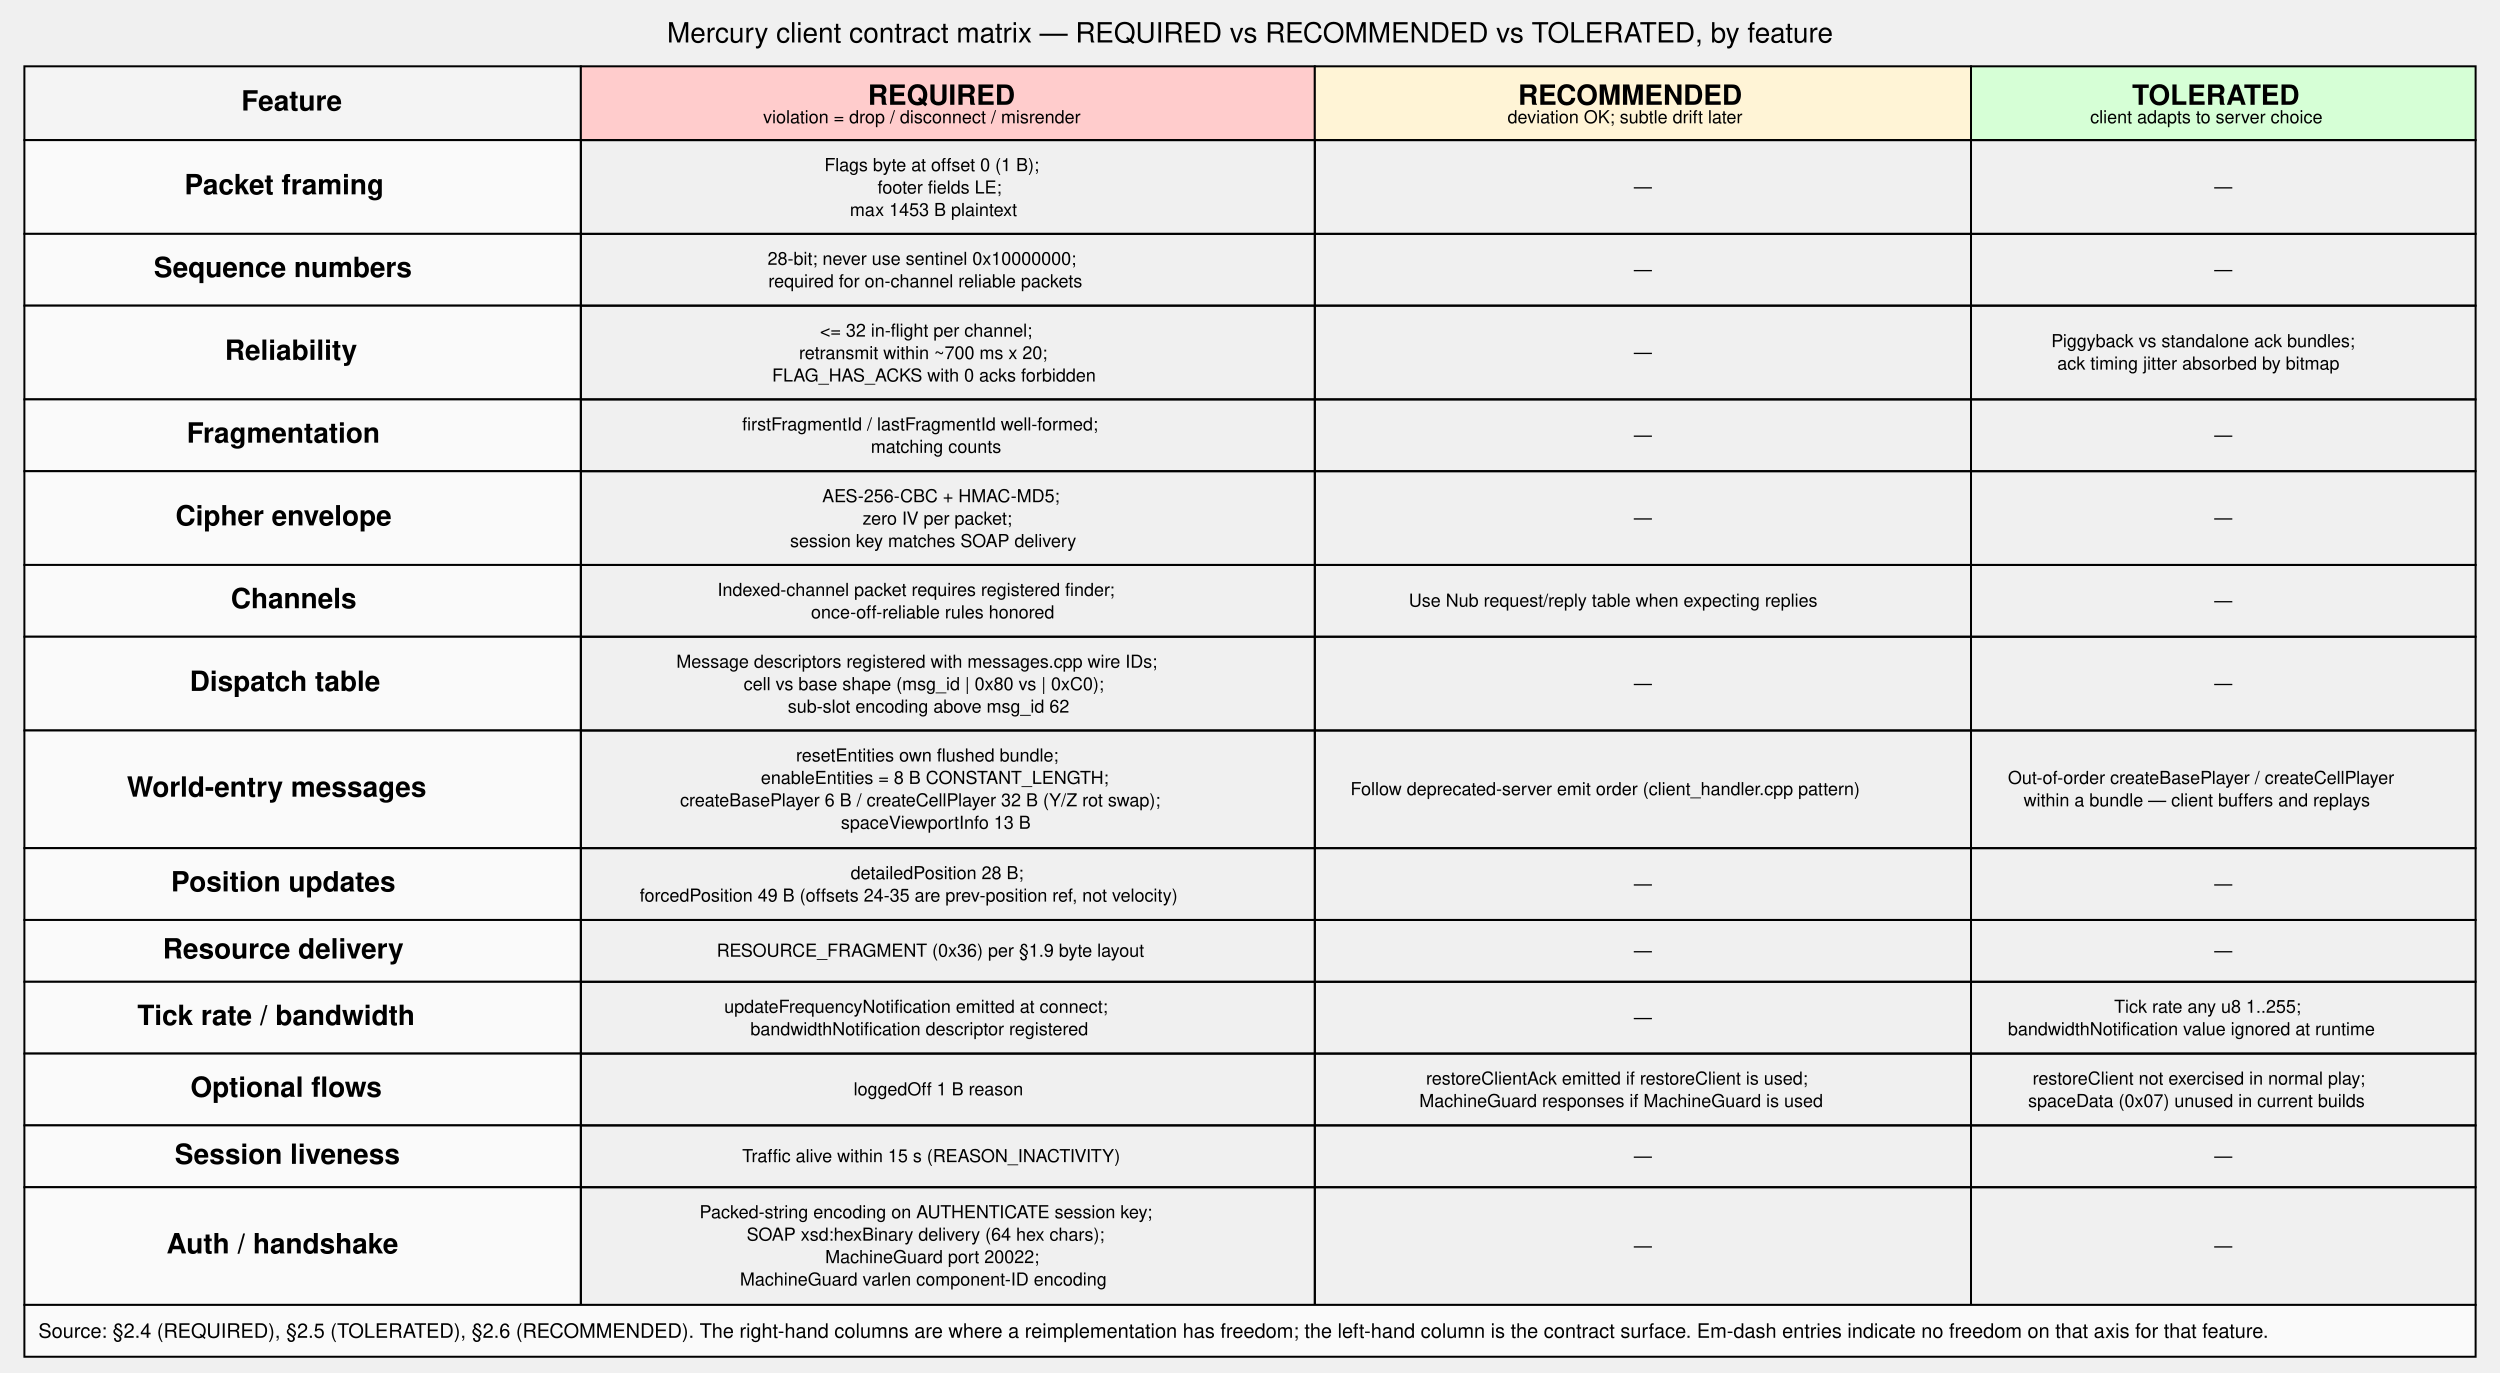
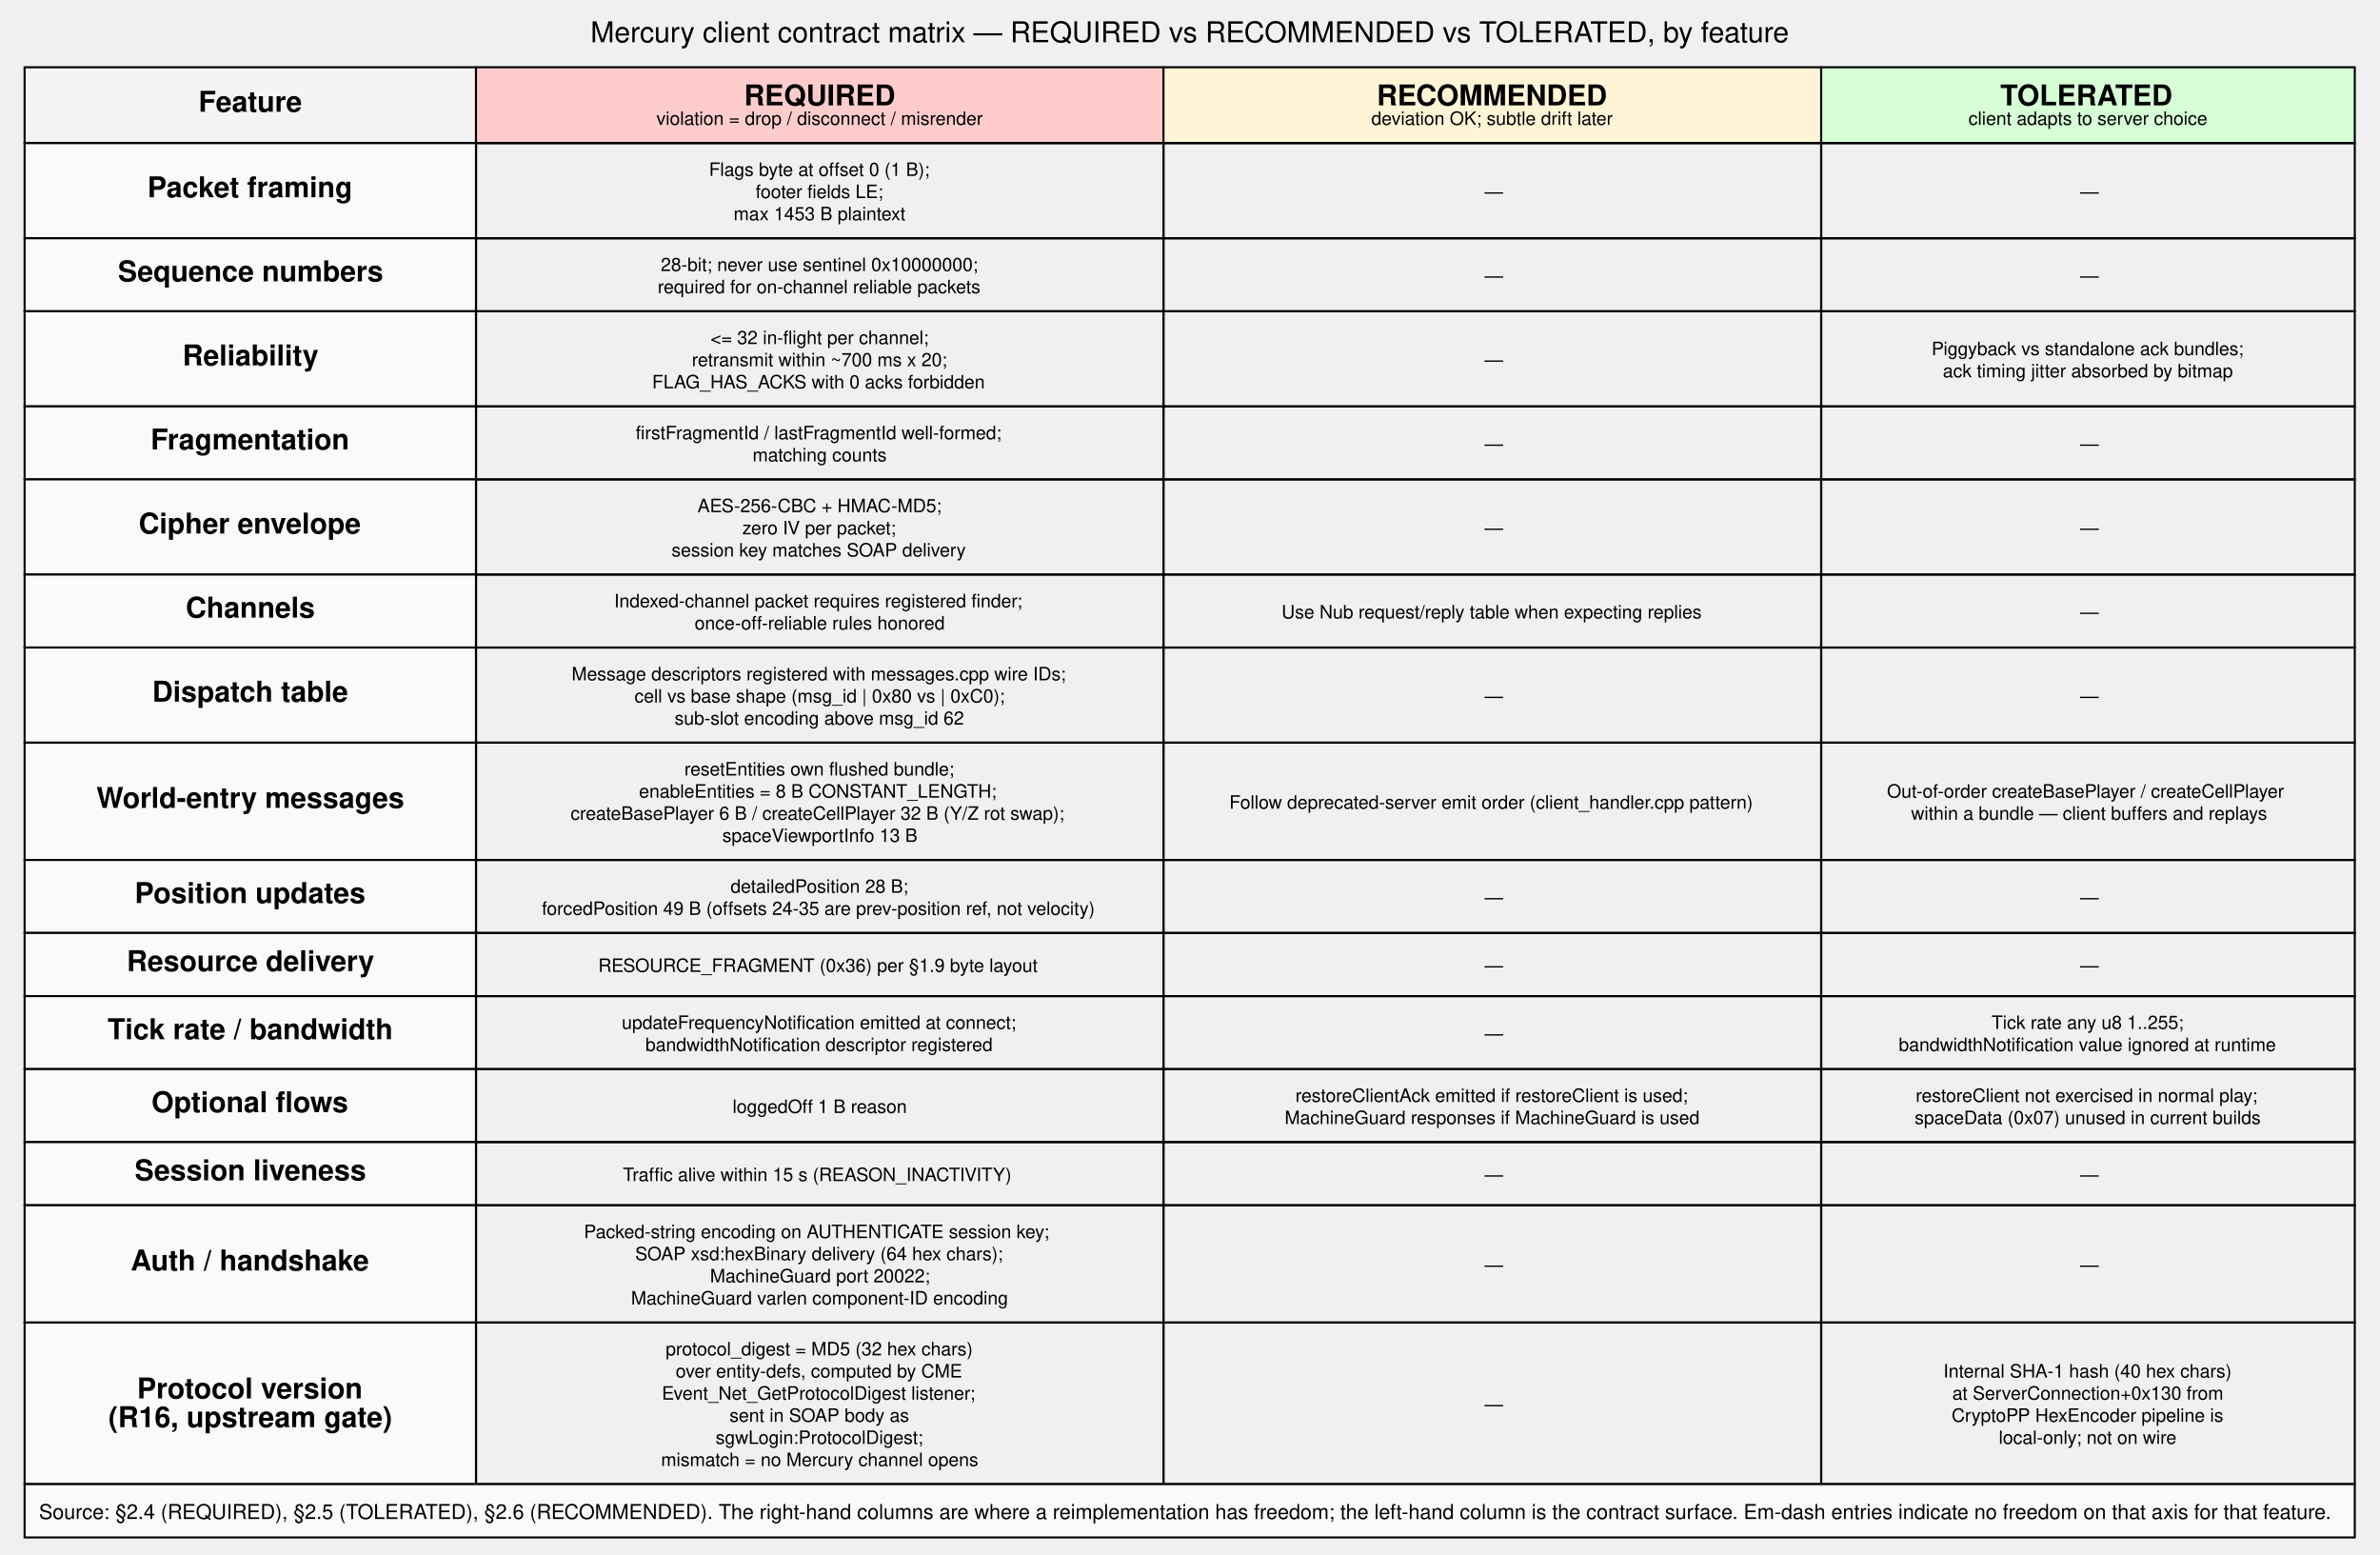
- <svg xmlns="http://www.w3.org/2000/svg" width="1253pt" height="688pt" viewBox="0.00 0.00 1253.00 688.25">
+ <svg xmlns="http://www.w3.org/2000/svg" width="1161pt" height="758pt" viewBox="0.00 0.00 1161.00 758.00">
  <style>.cimmeria-bg{fill:transparent}@media(prefers-color-scheme:dark){.cimmeria-bg{fill:white}}</style>
  <rect class="cimmeria-bg" width="100%" height="100%" />
-   <g id="graph0" class="graph" transform="scale(1 1) rotate(0) translate(4 684.25)">
-     <polygon class="cimmeria-bg" stroke="none" points="-4,4 -4,-684.25 1249,-684.25 1249,4 -4,4" />
-     <text text-anchor="middle" x="622.5" y="-662.95" font-family="Helvetica,sans-Serif" font-size="14.00">Mercury client contract matrix — REQUIRED vs RECOMMENDED vs TOLERATED, by feature</text>
+   <g id="graph0" class="graph" transform="scale(1 1) rotate(0) translate(4 753.8)">
+     <polygon class="cimmeria-bg" stroke="none" points="-4,4 -4,-753.8 1156.7,-753.8 1156.7,4 -4,4" />
+     <text xml:space="preserve" text-anchor="middle" x="576.35" y="-733.2" font-family="Helvetica,sans-Serif" font-size="14.00">Mercury client contract matrix — REQUIRED vs RECOMMENDED vs TOLERATED, by feature</text>
    <g id="node1" class="node">
-       <polygon fill="#f4f4f4" stroke="none" points="8,-614 8,-651 287,-651 287,-614 8,-614" />
-       <polygon fill="none" stroke="black" points="8,-614 8,-651 287,-651 287,-614 8,-614" />
-       <text text-anchor="start" x="116.75" y="-628.83" font-family="Helvetica,sans-Serif" font-weight="bold" font-size="14.00">Feature</text>
-       <polygon fill="#ffcccc" stroke="none" points="287,-614 287,-651 655,-651 655,-614 287,-614" />
-       <polygon fill="none" stroke="black" points="287,-614 287,-651 655,-651 655,-614 287,-614" />
-       <text text-anchor="start" x="430.88" y="-631.7" font-family="Helvetica,sans-Serif" font-weight="bold" font-size="14.00">REQUIRED</text>
-       <text text-anchor="start" x="378.38" y="-622.45" font-family="Helvetica,sans-Serif" font-size="9.00">violation = drop / disconnect / misrender</text>
-       <polygon fill="#fff4d6" stroke="none" points="655,-614 655,-651 984,-651 984,-614 655,-614" />
-       <polygon fill="none" stroke="black" points="655,-614 655,-651 984,-651 984,-614 655,-614" />
-       <text text-anchor="start" x="756.88" y="-631.7" font-family="Helvetica,sans-Serif" font-weight="bold" font-size="14.00">RECOMMENDED</text>
-       <text text-anchor="start" x="751.62" y="-622.45" font-family="Helvetica,sans-Serif" font-size="9.00">deviation OK; subtle drift later</text>
-       <polygon fill="#d6ffd6" stroke="none" points="984,-614 984,-651 1237,-651 1237,-614 984,-614" />
-       <polygon fill="none" stroke="black" points="984,-614 984,-651 1237,-651 1237,-614 984,-614" />
-       <text text-anchor="start" x="1064.75" y="-631.7" font-family="Helvetica,sans-Serif" font-weight="bold" font-size="14.00">TOLERATED</text>
-       <text text-anchor="start" x="1043.75" y="-622.45" font-family="Helvetica,sans-Serif" font-size="9.00">client adapts to server choice</text>
-       <polygon fill="#fafafa" stroke="none" points="8,-567 8,-614 287,-614 287,-567 8,-567" />
-       <polygon fill="none" stroke="black" points="8,-567 8,-614 287,-614 287,-567 8,-567" />
-       <text text-anchor="start" x="88.25" y="-586.83" font-family="Helvetica,sans-Serif" font-weight="bold" font-size="14.00">Packet framing</text>
-       <polygon fill="none" stroke="black" points="287,-567 287,-614 655,-614 655,-567 287,-567" />
-       <text text-anchor="start" x="409.12" y="-598.45" font-family="Helvetica,sans-Serif" font-size="9.00">Flags byte at offset 0 (1 B);</text>
-       <text text-anchor="start" x="435.75" y="-587.2" font-family="Helvetica,sans-Serif" font-size="9.00">footer fields LE;</text>
-       <text text-anchor="start" x="421.88" y="-575.95" font-family="Helvetica,sans-Serif" font-size="9.00">max 1453 B plaintext</text>
-       <polygon fill="none" stroke="black" points="655,-567 655,-614 984,-614 984,-567 655,-567" />
-       <text text-anchor="start" x="815" y="-587.58" font-family="Helvetica,sans-Serif" font-size="9.00">—</text>
-       <polygon fill="none" stroke="black" points="984,-567 984,-614 1237,-614 1237,-567 984,-567" />
-       <text text-anchor="start" x="1106" y="-587.58" font-family="Helvetica,sans-Serif" font-size="9.00">—</text>
-       <polygon fill="#fafafa" stroke="none" points="8,-531 8,-567 287,-567 287,-531 8,-531" />
-       <polygon fill="none" stroke="black" points="8,-531 8,-567 287,-567 287,-531 8,-531" />
-       <text text-anchor="start" x="72.88" y="-545.33" font-family="Helvetica,sans-Serif" font-weight="bold" font-size="14.00">Sequence numbers</text>
-       <polygon fill="none" stroke="black" points="287,-531 287,-567 655,-567 655,-531 287,-531" />
-       <text text-anchor="start" x="380.62" y="-551.45" font-family="Helvetica,sans-Serif" font-size="9.00">28-bit; never use sentinel 0x10000000;</text>
-       <text text-anchor="start" x="381" y="-540.2" font-family="Helvetica,sans-Serif" font-size="9.00">required for on-channel reliable packets</text>
-       <polygon fill="none" stroke="black" points="655,-531 655,-567 984,-567 984,-531 655,-531" />
-       <text text-anchor="start" x="815" y="-546.08" font-family="Helvetica,sans-Serif" font-size="9.00">—</text>
-       <polygon fill="none" stroke="black" points="984,-531 984,-567 1237,-567 1237,-531 984,-531" />
-       <text text-anchor="start" x="1106" y="-546.08" font-family="Helvetica,sans-Serif" font-size="9.00">—</text>
-       <polygon fill="#fafafa" stroke="none" points="8,-484 8,-531 287,-531 287,-484 8,-484" />
-       <polygon fill="none" stroke="black" points="8,-484 8,-531 287,-531 287,-484 8,-484" />
-       <text text-anchor="start" x="108.5" y="-503.82" font-family="Helvetica,sans-Serif" font-weight="bold" font-size="14.00">Reliability</text>
-       <polygon fill="none" stroke="black" points="287,-484 287,-531 655,-531 655,-484 287,-484" />
-       <text text-anchor="start" x="406.88" y="-515.45" font-family="Helvetica,sans-Serif" font-size="9.00">&lt;= 32 in-flight per channel;</text>
-       <text text-anchor="start" x="396.38" y="-504.2" font-family="Helvetica,sans-Serif" font-size="9.00">retransmit within ~700 ms x 20;</text>
-       <text text-anchor="start" x="382.88" y="-492.95" font-family="Helvetica,sans-Serif" font-size="9.00">FLAG_HAS_ACKS with 0 acks forbidden</text>
-       <polygon fill="none" stroke="black" points="655,-484 655,-531 984,-531 984,-484 655,-484" />
-       <text text-anchor="start" x="815" y="-504.57" font-family="Helvetica,sans-Serif" font-size="9.00">—</text>
-       <polygon fill="none" stroke="black" points="984,-484 984,-531 1237,-531 1237,-484 984,-484" />
-       <text text-anchor="start" x="1024.25" y="-510.2" font-family="Helvetica,sans-Serif" font-size="9.00">Piggyback vs standalone ack bundles;</text>
-       <text text-anchor="start" x="1027.25" y="-498.95" font-family="Helvetica,sans-Serif" font-size="9.00">ack timing jitter absorbed by bitmap</text>
-       <polygon fill="#fafafa" stroke="none" points="8,-448 8,-484 287,-484 287,-448 8,-448" />
-       <polygon fill="none" stroke="black" points="8,-448 8,-484 287,-484 287,-448 8,-448" />
-       <text text-anchor="start" x="89.38" y="-462.32" font-family="Helvetica,sans-Serif" font-weight="bold" font-size="14.00">Fragmentation</text>
-       <polygon fill="none" stroke="black" points="287,-448 287,-484 655,-484 655,-448 287,-448" />
-       <text text-anchor="start" x="367.88" y="-468.45" font-family="Helvetica,sans-Serif" font-size="9.00">firstFragmentId / lastFragmentId well-formed;</text>
-       <text text-anchor="start" x="432.38" y="-457.2" font-family="Helvetica,sans-Serif" font-size="9.00">matching counts</text>
-       <polygon fill="none" stroke="black" points="655,-448 655,-484 984,-484 984,-448 655,-448" />
-       <text text-anchor="start" x="815" y="-463.07" font-family="Helvetica,sans-Serif" font-size="9.00">—</text>
-       <polygon fill="none" stroke="black" points="984,-448 984,-484 1237,-484 1237,-448 984,-448" />
-       <text text-anchor="start" x="1106" y="-463.07" font-family="Helvetica,sans-Serif" font-size="9.00">—</text>
-       <polygon fill="#fafafa" stroke="none" points="8,-401 8,-448 287,-448 287,-401 8,-401" />
-       <polygon fill="none" stroke="black" points="8,-401 8,-448 287,-448 287,-401 8,-401" />
-       <text text-anchor="start" x="83.75" y="-420.82" font-family="Helvetica,sans-Serif" font-weight="bold" font-size="14.00">Cipher envelope</text>
-       <polygon fill="none" stroke="black" points="287,-401 287,-448 655,-448 655,-401 287,-401" />
-       <text text-anchor="start" x="408" y="-432.45" font-family="Helvetica,sans-Serif" font-size="9.00">AES-256-CBC + HMAC-MD5;</text>
-       <text text-anchor="start" x="428.25" y="-421.2" font-family="Helvetica,sans-Serif" font-size="9.00">zero IV per packet;</text>
-       <text text-anchor="start" x="391.88" y="-409.95" font-family="Helvetica,sans-Serif" font-size="9.00">session key matches SOAP delivery</text>
-       <polygon fill="none" stroke="black" points="655,-401 655,-448 984,-448 984,-401 655,-401" />
-       <text text-anchor="start" x="815" y="-421.57" font-family="Helvetica,sans-Serif" font-size="9.00">—</text>
-       <polygon fill="none" stroke="black" points="984,-401 984,-448 1237,-448 1237,-401 984,-401" />
-       <text text-anchor="start" x="1106" y="-421.57" font-family="Helvetica,sans-Serif" font-size="9.00">—</text>
-       <polygon fill="#fafafa" stroke="none" points="8,-365 8,-401 287,-401 287,-365 8,-365" />
-       <polygon fill="none" stroke="black" points="8,-365 8,-401 287,-401 287,-365 8,-365" />
-       <text text-anchor="start" x="111.5" y="-379.32" font-family="Helvetica,sans-Serif" font-weight="bold" font-size="14.00">Channels</text>
-       <polygon fill="none" stroke="black" points="287,-365 287,-401 655,-401 655,-365 287,-365" />
-       <text text-anchor="start" x="355.5" y="-385.45" font-family="Helvetica,sans-Serif" font-size="9.00">Indexed-channel packet requires registered finder;</text>
-       <text text-anchor="start" x="402.38" y="-374.2" font-family="Helvetica,sans-Serif" font-size="9.00">once-off-reliable rules honored</text>
-       <polygon fill="none" stroke="black" points="655,-365 655,-401 984,-401 984,-365 655,-365" />
-       <text text-anchor="start" x="702.12" y="-380.07" font-family="Helvetica,sans-Serif" font-size="9.00">Use Nub request/reply table when expecting replies</text>
-       <polygon fill="none" stroke="black" points="984,-365 984,-401 1237,-401 1237,-365 984,-365" />
-       <text text-anchor="start" x="1106" y="-380.07" font-family="Helvetica,sans-Serif" font-size="9.00">—</text>
-       <polygon fill="#fafafa" stroke="none" points="8,-318 8,-365 287,-365 287,-318 8,-318" />
-       <polygon fill="none" stroke="black" points="8,-318 8,-365 287,-365 287,-318 8,-318" />
-       <text text-anchor="start" x="90.88" y="-337.82" font-family="Helvetica,sans-Serif" font-weight="bold" font-size="14.00">Dispatch table</text>
-       <polygon fill="none" stroke="black" points="287,-318 287,-365 655,-365 655,-318 287,-318" />
-       <text text-anchor="start" x="334.88" y="-349.45" font-family="Helvetica,sans-Serif" font-size="9.00">Message descriptors registered with messages.cpp wire IDs;</text>
-       <text text-anchor="start" x="368.62" y="-338.2" font-family="Helvetica,sans-Serif" font-size="9.00">cell vs base shape (msg_id | 0x80 vs | 0xC0);</text>
-       <text text-anchor="start" x="390.75" y="-326.95" font-family="Helvetica,sans-Serif" font-size="9.00">sub-slot encoding above msg_id 62</text>
-       <polygon fill="none" stroke="black" points="655,-318 655,-365 984,-365 984,-318 655,-318" />
-       <text text-anchor="start" x="815" y="-338.57" font-family="Helvetica,sans-Serif" font-size="9.00">—</text>
-       <polygon fill="none" stroke="black" points="984,-318 984,-365 1237,-365 1237,-318 984,-318" />
-       <text text-anchor="start" x="1106" y="-338.57" font-family="Helvetica,sans-Serif" font-size="9.00">—</text>
-       <polygon fill="#fafafa" stroke="none" points="8,-259 8,-318 287,-318 287,-259 8,-259" />
-       <polygon fill="none" stroke="black" points="8,-259 8,-318 287,-318 287,-259 8,-259" />
-       <text text-anchor="start" x="59.38" y="-284.82" font-family="Helvetica,sans-Serif" font-weight="bold" font-size="14.00">World-entry messages</text>
-       <polygon fill="none" stroke="black" points="287,-259 287,-318 655,-318 655,-259 287,-259" />
-       <text text-anchor="start" x="394.88" y="-302.45" font-family="Helvetica,sans-Serif" font-size="9.00">resetEntities own flushed bundle;</text>
-       <text text-anchor="start" x="377.25" y="-291.2" font-family="Helvetica,sans-Serif" font-size="9.00">enableEntities = 8 B CONSTANT_LENGTH;</text>
-       <text text-anchor="start" x="336.75" y="-279.95" font-family="Helvetica,sans-Serif" font-size="9.00">createBasePlayer 6 B / createCellPlayer 32 B (Y/Z rot swap);</text>
-       <text text-anchor="start" x="417.38" y="-268.7" font-family="Helvetica,sans-Serif" font-size="9.00">spaceViewportInfo 13 B</text>
-       <polygon fill="none" stroke="black" points="655,-259 655,-318 984,-318 984,-259 655,-259" />
-       <text text-anchor="start" x="672.88" y="-285.57" font-family="Helvetica,sans-Serif" font-size="9.00">Follow deprecated-server emit order (client_handler.cpp pattern)</text>
-       <polygon fill="none" stroke="black" points="984,-259 984,-318 1237,-318 1237,-259 984,-259" />
-       <text text-anchor="start" x="1002.5" y="-291.2" font-family="Helvetica,sans-Serif" font-size="9.00">Out-of-order createBasePlayer / createCellPlayer</text>
-       <text text-anchor="start" x="1010.38" y="-279.95" font-family="Helvetica,sans-Serif" font-size="9.00">within a bundle — client buffers and replays</text>
-       <polygon fill="#fafafa" stroke="none" points="8,-223 8,-259 287,-259 287,-223 8,-223" />
-       <polygon fill="none" stroke="black" points="8,-223 8,-259 287,-259 287,-223 8,-223" />
-       <text text-anchor="start" x="81.5" y="-237.32" font-family="Helvetica,sans-Serif" font-weight="bold" font-size="14.00">Position updates</text>
-       <polygon fill="none" stroke="black" points="287,-223 287,-259 655,-259 655,-223 287,-223" />
-       <text text-anchor="start" x="422.25" y="-243.45" font-family="Helvetica,sans-Serif" font-size="9.00">detailedPosition 28 B;</text>
-       <text text-anchor="start" x="316.5" y="-232.2" font-family="Helvetica,sans-Serif" font-size="9.00">forcedPosition 49 B (offsets 24-35 are prev-position ref, not velocity)</text>
-       <polygon fill="none" stroke="black" points="655,-223 655,-259 984,-259 984,-223 655,-223" />
-       <text text-anchor="start" x="815" y="-238.07" font-family="Helvetica,sans-Serif" font-size="9.00">—</text>
-       <polygon fill="none" stroke="black" points="984,-223 984,-259 1237,-259 1237,-223 984,-223" />
-       <text text-anchor="start" x="1106" y="-238.07" font-family="Helvetica,sans-Serif" font-size="9.00">—</text>
-       <polygon fill="#fafafa" stroke="none" points="8,-192 8,-223 287,-223 287,-192 8,-192" />
-       <polygon fill="none" stroke="black" points="8,-192 8,-223 287,-223 287,-192 8,-192" />
-       <text text-anchor="start" x="77.38" y="-203.7" font-family="Helvetica,sans-Serif" font-weight="bold" font-size="14.00">Resource delivery</text>
-       <polygon fill="none" stroke="black" points="287,-192 287,-223 655,-223 655,-192 287,-192" />
-       <text text-anchor="start" x="355.12" y="-204.57" font-family="Helvetica,sans-Serif" font-size="9.00">RESOURCE_FRAGMENT (0x36) per §1.9 byte layout</text>
-       <polygon fill="none" stroke="black" points="655,-192 655,-223 984,-223 984,-192 655,-192" />
-       <text text-anchor="start" x="815" y="-204.57" font-family="Helvetica,sans-Serif" font-size="9.00">—</text>
-       <polygon fill="none" stroke="black" points="984,-192 984,-223 1237,-223 1237,-192 984,-192" />
-       <text text-anchor="start" x="1106" y="-204.57" font-family="Helvetica,sans-Serif" font-size="9.00">—</text>
-       <polygon fill="#fafafa" stroke="none" points="8,-156 8,-192 287,-192 287,-156 8,-156" />
-       <polygon fill="none" stroke="black" points="8,-156 8,-192 287,-192 287,-156 8,-156" />
-       <text text-anchor="start" x="64.62" y="-170.32" font-family="Helvetica,sans-Serif" font-weight="bold" font-size="14.00">Tick rate / bandwidth</text>
-       <polygon fill="none" stroke="black" points="287,-156 287,-192 655,-192 655,-156 287,-156" />
-       <text text-anchor="start" x="358.88" y="-176.45" font-family="Helvetica,sans-Serif" font-size="9.00">updateFrequencyNotification emitted at connect;</text>
-       <text text-anchor="start" x="372" y="-165.2" font-family="Helvetica,sans-Serif" font-size="9.00">bandwidthNotification descriptor registered</text>
-       <polygon fill="none" stroke="black" points="655,-156 655,-192 984,-192 984,-156 655,-156" />
-       <text text-anchor="start" x="815" y="-171.07" font-family="Helvetica,sans-Serif" font-size="9.00">—</text>
-       <polygon fill="none" stroke="black" points="984,-156 984,-192 1237,-192 1237,-156 984,-156" />
-       <text text-anchor="start" x="1055.75" y="-176.45" font-family="Helvetica,sans-Serif" font-size="9.00">Tick rate any u8 1..255;</text>
-       <text text-anchor="start" x="1002.5" y="-165.2" font-family="Helvetica,sans-Serif" font-size="9.00">bandwidthNotification value ignored at runtime</text>
-       <polygon fill="#fafafa" stroke="none" points="8,-120 8,-156 287,-156 287,-120 8,-120" />
-       <polygon fill="none" stroke="black" points="8,-120 8,-156 287,-156 287,-120 8,-120" />
-       <text text-anchor="start" x="91.25" y="-134.32" font-family="Helvetica,sans-Serif" font-weight="bold" font-size="14.00">Optional flows</text>
-       <polygon fill="none" stroke="black" points="287,-120 287,-156 655,-156 655,-120 287,-120" />
-       <text text-anchor="start" x="423.75" y="-135.07" font-family="Helvetica,sans-Serif" font-size="9.00">loggedOff 1 B reason</text>
-       <polygon fill="none" stroke="black" points="655,-120 655,-156 984,-156 984,-120 655,-120" />
-       <text text-anchor="start" x="710.75" y="-140.45" font-family="Helvetica,sans-Serif" font-size="9.00">restoreClientAck emitted if restoreClient is used;</text>
-       <text text-anchor="start" x="707.38" y="-129.2" font-family="Helvetica,sans-Serif" font-size="9.00">MachineGuard responses if MachineGuard is used</text>
-       <polygon fill="none" stroke="black" points="984,-120 984,-156 1237,-156 1237,-120 984,-120" />
-       <text text-anchor="start" x="1014.88" y="-140.45" font-family="Helvetica,sans-Serif" font-size="9.00">restoreClient not exercised in normal play;</text>
-       <text text-anchor="start" x="1012.62" y="-129.2" font-family="Helvetica,sans-Serif" font-size="9.00">spaceData (0x07) unused in current builds</text>
-       <polygon fill="#fafafa" stroke="none" points="8,-89 8,-120 287,-120 287,-89 8,-89" />
-       <polygon fill="none" stroke="black" points="8,-89 8,-120 287,-120 287,-89 8,-89" />
-       <text text-anchor="start" x="83.38" y="-100.7" font-family="Helvetica,sans-Serif" font-weight="bold" font-size="14.00">Session liveness</text>
-       <polygon fill="none" stroke="black" points="287,-89 287,-120 655,-120 655,-89 287,-89" />
-       <text text-anchor="start" x="367.88" y="-101.58" font-family="Helvetica,sans-Serif" font-size="9.00">Traffic alive within 15 s (REASON_INACTIVITY)</text>
-       <polygon fill="none" stroke="black" points="655,-89 655,-120 984,-120 984,-89 655,-89" />
-       <text text-anchor="start" x="815" y="-101.58" font-family="Helvetica,sans-Serif" font-size="9.00">—</text>
-       <polygon fill="none" stroke="black" points="984,-89 984,-120 1237,-120 1237,-89 984,-89" />
-       <text text-anchor="start" x="1106" y="-101.58" font-family="Helvetica,sans-Serif" font-size="9.00">—</text>
-       <polygon fill="#fafafa" stroke="none" points="8,-30 8,-89 287,-89 287,-30 8,-30" />
-       <polygon fill="none" stroke="black" points="8,-30 8,-89 287,-89 287,-30 8,-30" />
-       <text text-anchor="start" x="79.25" y="-55.83" font-family="Helvetica,sans-Serif" font-weight="bold" font-size="14.00">Auth / handshake</text>
-       <polygon fill="none" stroke="black" points="287,-30 287,-89 655,-89 655,-30 287,-30" />
-       <text text-anchor="start" x="346.5" y="-73.45" font-family="Helvetica,sans-Serif" font-size="9.00">Packed-string encoding on AUTHENTICATE session key;</text>
-       <text text-anchor="start" x="370.12" y="-62.2" font-family="Helvetica,sans-Serif" font-size="9.00">SOAP xsd:hexBinary delivery (64 hex chars);</text>
-       <text text-anchor="start" x="409.5" y="-50.95" font-family="Helvetica,sans-Serif" font-size="9.00">MachineGuard port 20022;</text>
-       <text text-anchor="start" x="366.75" y="-39.7" font-family="Helvetica,sans-Serif" font-size="9.00">MachineGuard varlen component-ID encoding</text>
-       <polygon fill="none" stroke="black" points="655,-30 655,-89 984,-89 984,-30 655,-30" />
-       <text text-anchor="start" x="815" y="-56.58" font-family="Helvetica,sans-Serif" font-size="9.00">—</text>
-       <polygon fill="none" stroke="black" points="984,-30 984,-89 1237,-89 1237,-30 984,-30" />
-       <text text-anchor="start" x="1106" y="-56.58" font-family="Helvetica,sans-Serif" font-size="9.00">—</text>
-       <polygon fill="#fafafa" stroke="none" points="8,-4 8,-30 1237,-30 1237,-4 8,-4" />
-       <polygon fill="none" stroke="black" points="8,-4 8,-30 1237,-30 1237,-4 8,-4" />
-       <text text-anchor="start" x="15" y="-13.5" font-family="Helvetica,sans-Serif" font-size="10.00">Source: §2.4 (REQUIRED), §2.5 (TOLERATED), §2.6 (RECOMMENDED). The right-hand columns are where a reimplementation has freedom; the left-hand column is the contract surface. Em-dash entries indicate no freedom on that axis for that feature.</text>
+       <polygon fill="#f4f4f4" stroke="none" points="8,-684 8,-721 228.21,-721 228.21,-684 8,-684" />
+       <polygon fill="none" stroke="black" points="8,-684 8,-721 228.21,-721 228.21,-684 8,-684" />
+       <text xml:space="preserve" text-anchor="start" x="92.82" y="-699.3" font-family="Helvetica,sans-Serif" font-weight="bold" font-size="14.00">Feature</text>
+       <polygon fill="#ffcccc" stroke="none" points="228.21,-684 228.21,-721 563.56,-721 563.56,-684 228.21,-684" />
+       <polygon fill="none" stroke="black" points="228.21,-684 228.21,-721 563.56,-721 563.56,-684 228.21,-684" />
+       <text xml:space="preserve" text-anchor="start" x="358.94" y="-702.4" font-family="Helvetica,sans-Serif" font-weight="bold" font-size="14.00">REQUIRED</text>
+       <text xml:space="preserve" text-anchor="start" x="316.22" y="-692.9" font-family="Helvetica,sans-Serif" font-size="9.00">violation = drop / disconnect / misrender</text>
+       <polygon fill="#fff4d6" stroke="none" points="563.56,-684 563.56,-721 884.4,-721 884.4,-684 563.56,-684" />
+       <polygon fill="none" stroke="black" points="563.56,-684 563.56,-721 884.4,-721 884.4,-684 563.56,-684" />
+       <text xml:space="preserve" text-anchor="start" x="667.59" y="-702.4" font-family="Helvetica,sans-Serif" font-weight="bold" font-size="14.00">RECOMMENDED</text>
+       <text xml:space="preserve" text-anchor="start" x="664.95" y="-692.9" font-family="Helvetica,sans-Serif" font-size="9.00">deviation OK; subtle drift later</text>
+       <polygon fill="#d6ffd6" stroke="none" points="884.4,-684 884.4,-721 1144.7,-721 1144.7,-684 884.4,-684" />
+       <polygon fill="none" stroke="black" points="884.4,-684 884.4,-721 1144.7,-721 1144.7,-684 884.4,-684" />
+       <text xml:space="preserve" text-anchor="start" x="971.77" y="-702.4" font-family="Helvetica,sans-Serif" font-weight="bold" font-size="14.00">TOLERATED</text>
+       <text xml:space="preserve" text-anchor="start" x="956.27" y="-692.9" font-family="Helvetica,sans-Serif" font-size="9.00">client adapts to server choice</text>
+       <polygon fill="#fafafa" stroke="none" points="8,-637.6 8,-684 228.21,-684 228.21,-637.6 8,-637.6" />
+       <polygon fill="none" stroke="black" points="8,-637.6 8,-684 228.21,-684 228.21,-637.6 8,-637.6" />
+       <text xml:space="preserve" text-anchor="start" x="67.92" y="-657.6" font-family="Helvetica,sans-Serif" font-weight="bold" font-size="14.00">Packet framing</text>
+       <polygon fill="none" stroke="black" points="228.21,-637.6 228.21,-684 563.56,-684 563.56,-637.6 228.21,-637.6" />
+       <text xml:space="preserve" text-anchor="start" x="341.86" y="-668" font-family="Helvetica,sans-Serif" font-size="9.00">Flags byte at offset 0 (1 B);</text>
+       <text xml:space="preserve" text-anchor="start" x="364.62" y="-657.2" font-family="Helvetica,sans-Serif" font-size="9.00">footer fields LE;</text>
+       <text xml:space="preserve" text-anchor="start" x="353.86" y="-646.4" font-family="Helvetica,sans-Serif" font-size="9.00">max 1453 B plaintext</text>
+       <polygon fill="none" stroke="black" points="563.56,-637.6 563.56,-684 884.4,-684 884.4,-637.6 563.56,-637.6" />
+       <text xml:space="preserve" text-anchor="start" x="720.23" y="-657.2" font-family="Helvetica,sans-Serif" font-size="9.00">—</text>
+       <polygon fill="none" stroke="black" points="884.4,-637.6 884.4,-684 1144.7,-684 1144.7,-637.6 884.4,-637.6" />
+       <text xml:space="preserve" text-anchor="start" x="1010.8" y="-657.2" font-family="Helvetica,sans-Serif" font-size="9.00">—</text>
+       <polygon fill="#fafafa" stroke="none" points="8,-602 8,-637.6 228.21,-637.6 228.21,-602 8,-602" />
+       <polygon fill="none" stroke="black" points="8,-602 8,-637.6 228.21,-637.6 228.21,-602 8,-602" />
+       <text xml:space="preserve" text-anchor="start" x="53.53" y="-616.6" font-family="Helvetica,sans-Serif" font-weight="bold" font-size="14.00">Sequence numbers</text>
+       <polygon fill="none" stroke="black" points="228.21,-602 228.21,-637.6 563.56,-637.6 563.56,-602 228.21,-602" />
+       <text xml:space="preserve" text-anchor="start" x="318.33" y="-621.6" font-family="Helvetica,sans-Serif" font-size="9.00">28-bit; never use sentinel 0x10000000;</text>
+       <text xml:space="preserve" text-anchor="start" x="316.84" y="-610.8" font-family="Helvetica,sans-Serif" font-size="9.00">required for on-channel reliable packets</text>
+       <polygon fill="none" stroke="black" points="563.56,-602 563.56,-637.6 884.4,-637.6 884.4,-602 563.56,-602" />
+       <text xml:space="preserve" text-anchor="start" x="720.23" y="-616.2" font-family="Helvetica,sans-Serif" font-size="9.00">—</text>
+       <polygon fill="none" stroke="black" points="884.4,-602 884.4,-637.6 1144.7,-637.6 1144.7,-602 884.4,-602" />
+       <text xml:space="preserve" text-anchor="start" x="1010.8" y="-616.2" font-family="Helvetica,sans-Serif" font-size="9.00">—</text>
+       <polygon fill="#fafafa" stroke="none" points="8,-555.6 8,-602 228.21,-602 228.21,-555.6 8,-555.6" />
+       <polygon fill="none" stroke="black" points="8,-555.6 8,-602 228.21,-602 228.21,-555.6 8,-555.6" />
+       <text xml:space="preserve" text-anchor="start" x="85.04" y="-575.6" font-family="Helvetica,sans-Serif" font-weight="bold" font-size="14.00">Reliability</text>
+       <polygon fill="none" stroke="black" points="228.21,-555.6 228.21,-602 563.56,-602 563.56,-555.6 228.21,-555.6" />
+       <text xml:space="preserve" text-anchor="start" x="342.6" y="-586" font-family="Helvetica,sans-Serif" font-size="9.00">&lt;= 32 in-flight per channel;</text>
+       <text xml:space="preserve" text-anchor="start" x="333.49" y="-575.2" font-family="Helvetica,sans-Serif" font-size="9.00">retransmit within ~700 ms x 20;</text>
+       <text xml:space="preserve" text-anchor="start" x="314.1" y="-564.4" font-family="Helvetica,sans-Serif" font-size="9.00">FLAG_HAS_ACKS with 0 acks forbidden</text>
+       <polygon fill="none" stroke="black" points="563.56,-555.6 563.56,-602 884.4,-602 884.4,-555.6 563.56,-555.6" />
+       <text xml:space="preserve" text-anchor="start" x="720.23" y="-575.2" font-family="Helvetica,sans-Serif" font-size="9.00">—</text>
+       <polygon fill="none" stroke="black" points="884.4,-555.6 884.4,-602 1144.7,-602 1144.7,-555.6 884.4,-555.6" />
+       <text xml:space="preserve" text-anchor="start" x="938.25" y="-580.6" font-family="Helvetica,sans-Serif" font-size="9.00">Piggyback vs standalone ack bundles;</text>
+       <text xml:space="preserve" text-anchor="start" x="943.76" y="-569.8" font-family="Helvetica,sans-Serif" font-size="9.00">ack timing jitter absorbed by bitmap</text>
+       <polygon fill="#fafafa" stroke="none" points="8,-520 8,-555.6 228.21,-555.6 228.21,-520 8,-520" />
+       <polygon fill="none" stroke="black" points="8,-520 8,-555.6 228.21,-555.6 228.21,-520 8,-520" />
+       <text xml:space="preserve" text-anchor="start" x="69.49" y="-534.6" font-family="Helvetica,sans-Serif" font-weight="bold" font-size="14.00">Fragmentation</text>
+       <polygon fill="none" stroke="black" points="228.21,-520 228.21,-555.6 563.56,-555.6 563.56,-520 228.21,-520" />
+       <text xml:space="preserve" text-anchor="start" x="306.11" y="-539.6" font-family="Helvetica,sans-Serif" font-size="9.00">firstFragmentId / lastFragmentId well-formed;</text>
+       <text xml:space="preserve" text-anchor="start" x="363.12" y="-528.8" font-family="Helvetica,sans-Serif" font-size="9.00">matching counts</text>
+       <polygon fill="none" stroke="black" points="563.56,-520 563.56,-555.6 884.4,-555.6 884.4,-520 563.56,-520" />
+       <text xml:space="preserve" text-anchor="start" x="720.23" y="-534.2" font-family="Helvetica,sans-Serif" font-size="9.00">—</text>
+       <polygon fill="none" stroke="black" points="884.4,-520 884.4,-555.6 1144.7,-555.6 1144.7,-520 884.4,-520" />
+       <text xml:space="preserve" text-anchor="start" x="1010.8" y="-534.2" font-family="Helvetica,sans-Serif" font-size="9.00">—</text>
+       <polygon fill="#fafafa" stroke="none" points="8,-473.6 8,-520 228.21,-520 228.21,-473.6 8,-473.6" />
+       <polygon fill="none" stroke="black" points="8,-473.6 8,-520 228.21,-520 228.21,-473.6 8,-473.6" />
+       <text xml:space="preserve" text-anchor="start" x="63.65" y="-493.6" font-family="Helvetica,sans-Serif" font-weight="bold" font-size="14.00">Cipher envelope</text>
+       <polygon fill="none" stroke="black" points="228.21,-473.6 228.21,-520 563.56,-520 563.56,-473.6 228.21,-473.6" />
+       <text xml:space="preserve" text-anchor="start" x="336.25" y="-504" font-family="Helvetica,sans-Serif" font-size="9.00">AES-256-CBC + HMAC-MD5;</text>
+       <text xml:space="preserve" text-anchor="start" x="358.12" y="-493.2" font-family="Helvetica,sans-Serif" font-size="9.00">zero IV per packet;</text>
+       <text xml:space="preserve" text-anchor="start" x="323.61" y="-482.4" font-family="Helvetica,sans-Serif" font-size="9.00">session key matches SOAP delivery</text>
+       <polygon fill="none" stroke="black" points="563.56,-473.6 563.56,-520 884.4,-520 884.4,-473.6 563.56,-473.6" />
+       <text xml:space="preserve" text-anchor="start" x="720.23" y="-493.2" font-family="Helvetica,sans-Serif" font-size="9.00">—</text>
+       <polygon fill="none" stroke="black" points="884.4,-473.6 884.4,-520 1144.7,-520 1144.7,-473.6 884.4,-473.6" />
+       <text xml:space="preserve" text-anchor="start" x="1010.8" y="-493.2" font-family="Helvetica,sans-Serif" font-size="9.00">—</text>
+       <polygon fill="#fafafa" stroke="none" points="8,-438 8,-473.6 228.21,-473.6 228.21,-438 8,-438" />
+       <polygon fill="none" stroke="black" points="8,-438 8,-473.6 228.21,-473.6 228.21,-438 8,-438" />
+       <text xml:space="preserve" text-anchor="start" x="86.6" y="-452.6" font-family="Helvetica,sans-Serif" font-weight="bold" font-size="14.00">Channels</text>
+       <polygon fill="none" stroke="black" points="228.21,-438 228.21,-473.6 563.56,-473.6 563.56,-438 228.21,-438" />
+       <text xml:space="preserve" text-anchor="start" x="295.58" y="-457.6" font-family="Helvetica,sans-Serif" font-size="9.00">Indexed-channel packet requires registered finder;</text>
+       <text xml:space="preserve" text-anchor="start" x="334.85" y="-446.8" font-family="Helvetica,sans-Serif" font-size="9.00">once-off-reliable rules honored</text>
+       <polygon fill="none" stroke="black" points="563.56,-438 563.56,-473.6 884.4,-473.6 884.4,-438 563.56,-438" />
+       <text xml:space="preserve" text-anchor="start" x="621.17" y="-452.2" font-family="Helvetica,sans-Serif" font-size="9.00">Use Nub request/reply table when expecting replies</text>
+       <polygon fill="none" stroke="black" points="884.4,-438 884.4,-473.6 1144.7,-473.6 1144.7,-438 884.4,-438" />
+       <text xml:space="preserve" text-anchor="start" x="1010.8" y="-452.2" font-family="Helvetica,sans-Serif" font-size="9.00">—</text>
+       <polygon fill="#fafafa" stroke="none" points="8,-391.6 8,-438 228.21,-438 228.21,-391.6 8,-391.6" />
+       <polygon fill="none" stroke="black" points="8,-391.6 8,-438 228.21,-438 228.21,-391.6 8,-391.6" />
+       <text xml:space="preserve" text-anchor="start" x="70.26" y="-411.6" font-family="Helvetica,sans-Serif" font-weight="bold" font-size="14.00">Dispatch table</text>
+       <polygon fill="none" stroke="black" points="228.21,-391.6 228.21,-438 563.56,-438 563.56,-391.6 228.21,-391.6" />
+       <text xml:space="preserve" text-anchor="start" x="274.84" y="-422" font-family="Helvetica,sans-Serif" font-size="9.00">Message descriptors registered with messages.cpp wire IDs;</text>
+       <text xml:space="preserve" text-anchor="start" x="305.51" y="-411.2" font-family="Helvetica,sans-Serif" font-size="9.00">cell vs base shape (msg_id | 0x80 vs | 0xC0);</text>
+       <text xml:space="preserve" text-anchor="start" x="325.09" y="-400.4" font-family="Helvetica,sans-Serif" font-size="9.00">sub-slot encoding above msg_id 62</text>
+       <polygon fill="none" stroke="black" points="563.56,-391.6 563.56,-438 884.4,-438 884.4,-391.6 563.56,-391.6" />
+       <text xml:space="preserve" text-anchor="start" x="720.23" y="-411.2" font-family="Helvetica,sans-Serif" font-size="9.00">—</text>
+       <polygon fill="none" stroke="black" points="884.4,-391.6 884.4,-438 1144.7,-438 1144.7,-391.6 884.4,-391.6" />
+       <text xml:space="preserve" text-anchor="start" x="1010.8" y="-411.2" font-family="Helvetica,sans-Serif" font-size="9.00">—</text>
+       <polygon fill="#fafafa" stroke="none" points="8,-334.4 8,-391.6 228.21,-391.6 228.21,-334.4 8,-334.4" />
+       <polygon fill="none" stroke="black" points="8,-334.4 8,-391.6 228.21,-391.6 228.21,-334.4 8,-334.4" />
+       <text xml:space="preserve" text-anchor="start" x="43.03" y="-359.8" font-family="Helvetica,sans-Serif" font-weight="bold" font-size="14.00">World-entry messages</text>
+       <polygon fill="none" stroke="black" points="228.21,-334.4 228.21,-391.6 563.56,-391.6 563.56,-334.4 228.21,-334.4" />
+       <text xml:space="preserve" text-anchor="start" x="329.85" y="-375.6" font-family="Helvetica,sans-Serif" font-size="9.00">resetEntities own flushed bundle;</text>
+       <text xml:space="preserve" text-anchor="start" x="307.73" y="-364.8" font-family="Helvetica,sans-Serif" font-size="9.00">enableEntities = 8 B CONSTANT_LENGTH;</text>
+       <text xml:space="preserve" text-anchor="start" x="274.34" y="-354" font-family="Helvetica,sans-Serif" font-size="9.00">createBasePlayer 6 B / createCellPlayer 32 B (Y/Z rot swap);</text>
+       <text xml:space="preserve" text-anchor="start" x="348.36" y="-343.2" font-family="Helvetica,sans-Serif" font-size="9.00">spaceViewportInfo 13 B</text>
+       <polygon fill="none" stroke="black" points="563.56,-334.4 563.56,-391.6 884.4,-391.6 884.4,-334.4 563.56,-334.4" />
+       <text xml:space="preserve" text-anchor="start" x="595.67" y="-359.4" font-family="Helvetica,sans-Serif" font-size="9.00">Follow deprecated-server emit order (client_handler.cpp pattern)</text>
+       <polygon fill="none" stroke="black" points="884.4,-334.4 884.4,-391.6 1144.7,-391.6 1144.7,-334.4 884.4,-334.4" />
+       <text xml:space="preserve" text-anchor="start" x="916.5" y="-364.8" font-family="Helvetica,sans-Serif" font-size="9.00">Out-of-order createBasePlayer / createCellPlayer</text>
+       <text xml:space="preserve" text-anchor="start" x="928.25" y="-354" font-family="Helvetica,sans-Serif" font-size="9.00">within a bundle — client buffers and replays</text>
+       <polygon fill="#fafafa" stroke="none" points="8,-298.8 8,-334.4 228.21,-334.4 228.21,-298.8 8,-298.8" />
+       <polygon fill="none" stroke="black" points="8,-298.8 8,-334.4 228.21,-334.4 228.21,-298.8 8,-298.8" />
+       <text xml:space="preserve" text-anchor="start" x="61.71" y="-313.4" font-family="Helvetica,sans-Serif" font-weight="bold" font-size="14.00">Position updates</text>
+       <polygon fill="none" stroke="black" points="228.21,-298.8 228.21,-334.4 563.56,-334.4 563.56,-298.8 228.21,-298.8" />
+       <text xml:space="preserve" text-anchor="start" x="352.36" y="-318.4" font-family="Helvetica,sans-Serif" font-size="9.00">detailedPosition 28 B;</text>
+       <text xml:space="preserve" text-anchor="start" x="260.32" y="-307.6" font-family="Helvetica,sans-Serif" font-size="9.00">forcedPosition 49 B (offsets 24-35 are prev-position ref, not velocity)</text>
+       <polygon fill="none" stroke="black" points="563.56,-298.8 563.56,-334.4 884.4,-334.4 884.4,-298.8 563.56,-298.8" />
+       <text xml:space="preserve" text-anchor="start" x="720.23" y="-313" font-family="Helvetica,sans-Serif" font-size="9.00">—</text>
+       <polygon fill="none" stroke="black" points="884.4,-298.8 884.4,-334.4 1144.7,-334.4 1144.7,-298.8 884.4,-298.8" />
+       <text xml:space="preserve" text-anchor="start" x="1010.8" y="-313" font-family="Helvetica,sans-Serif" font-size="9.00">—</text>
+       <polygon fill="#fafafa" stroke="none" points="8,-268 8,-298.8 228.21,-298.8 228.21,-268 8,-268" />
+       <polygon fill="none" stroke="black" points="8,-268 8,-298.8 228.21,-298.8 228.21,-268 8,-268" />
+       <text xml:space="preserve" text-anchor="start" x="57.8" y="-280.2" font-family="Helvetica,sans-Serif" font-weight="bold" font-size="14.00">Resource delivery</text>
+       <polygon fill="none" stroke="black" points="228.21,-268 228.21,-298.8 563.56,-298.8 563.56,-268 228.21,-268" />
+       <text xml:space="preserve" text-anchor="start" x="287.85" y="-279.8" font-family="Helvetica,sans-Serif" font-size="9.00">RESOURCE_FRAGMENT (0x36) per §1.9 byte layout</text>
+       <polygon fill="none" stroke="black" points="563.56,-268 563.56,-298.8 884.4,-298.8 884.4,-268 563.56,-268" />
+       <text xml:space="preserve" text-anchor="start" x="720.23" y="-279.8" font-family="Helvetica,sans-Serif" font-size="9.00">—</text>
+       <polygon fill="none" stroke="black" points="884.4,-268 884.4,-298.8 1144.7,-298.8 1144.7,-268 884.4,-268" />
+       <text xml:space="preserve" text-anchor="start" x="1010.8" y="-279.8" font-family="Helvetica,sans-Serif" font-size="9.00">—</text>
+       <polygon fill="#fafafa" stroke="none" points="8,-232.4 8,-268 228.21,-268 228.21,-232.4 8,-232.4" />
+       <polygon fill="none" stroke="black" points="8,-232.4 8,-268 228.21,-268 228.21,-232.4 8,-232.4" />
+       <text xml:space="preserve" text-anchor="start" x="48.49" y="-247" font-family="Helvetica,sans-Serif" font-weight="bold" font-size="14.00">Tick rate / bandwidth</text>
+       <polygon fill="none" stroke="black" points="228.21,-232.4 228.21,-268 563.56,-268 563.56,-232.4 228.21,-232.4" />
+       <text xml:space="preserve" text-anchor="start" x="299.33" y="-252" font-family="Helvetica,sans-Serif" font-size="9.00">updateFrequencyNotification emitted at connect;</text>
+       <text xml:space="preserve" text-anchor="start" x="310.84" y="-241.2" font-family="Helvetica,sans-Serif" font-size="9.00">bandwidthNotification descriptor registered</text>
+       <polygon fill="none" stroke="black" points="563.56,-232.4 563.56,-268 884.4,-268 884.4,-232.4 563.56,-232.4" />
+       <text xml:space="preserve" text-anchor="start" x="720.23" y="-246.6" font-family="Helvetica,sans-Serif" font-size="9.00">—</text>
+       <polygon fill="none" stroke="black" points="884.4,-232.4 884.4,-268 1144.7,-268 1144.7,-232.4 884.4,-232.4" />
+       <text xml:space="preserve" text-anchor="start" x="967.52" y="-252" font-family="Helvetica,sans-Serif" font-size="9.00">Tick rate any u8 1..255;</text>
+       <text xml:space="preserve" text-anchor="start" x="922.24" y="-241.2" font-family="Helvetica,sans-Serif" font-size="9.00">bandwidthNotification value ignored at runtime</text>
+       <polygon fill="#fafafa" stroke="none" points="8,-196.8 8,-232.4 228.21,-232.4 228.21,-196.8 8,-196.8" />
+       <polygon fill="none" stroke="black" points="8,-196.8 8,-232.4 228.21,-232.4 228.21,-196.8 8,-196.8" />
+       <text xml:space="preserve" text-anchor="start" x="69.89" y="-211.4" font-family="Helvetica,sans-Serif" font-weight="bold" font-size="14.00">Optional flows</text>
+       <polygon fill="none" stroke="black" points="228.21,-196.8 228.21,-232.4 563.56,-232.4 563.56,-196.8 228.21,-196.8" />
+       <text xml:space="preserve" text-anchor="start" x="353.36" y="-211" font-family="Helvetica,sans-Serif" font-size="9.00">loggedOff 1 B reason</text>
+       <polygon fill="none" stroke="black" points="563.56,-196.8 563.56,-232.4 884.4,-232.4 884.4,-196.8 563.56,-196.8" />
+       <text xml:space="preserve" text-anchor="start" x="627.94" y="-216.4" font-family="Helvetica,sans-Serif" font-size="9.00">restoreClientAck emitted if restoreClient is used;</text>
+       <text xml:space="preserve" text-anchor="start" x="622.68" y="-205.6" font-family="Helvetica,sans-Serif" font-size="9.00">MachineGuard responses if MachineGuard is used</text>
+       <polygon fill="none" stroke="black" points="884.4,-196.8 884.4,-232.4 1144.7,-232.4 1144.7,-196.8 884.4,-196.8" />
+       <text xml:space="preserve" text-anchor="start" x="930.51" y="-216.4" font-family="Helvetica,sans-Serif" font-size="9.00">restoreClient not exercised in normal play;</text>
+       <text xml:space="preserve" text-anchor="start" x="930" y="-205.6" font-family="Helvetica,sans-Serif" font-size="9.00">spaceData (0x07) unused in current builds</text>
+       <polygon fill="#fafafa" stroke="none" points="8,-166 8,-196.8 228.21,-196.8 228.21,-166 8,-166" />
+       <polygon fill="none" stroke="black" points="8,-166 8,-196.8 228.21,-196.8 228.21,-166 8,-166" />
+       <text xml:space="preserve" text-anchor="start" x="61.69" y="-178.2" font-family="Helvetica,sans-Serif" font-weight="bold" font-size="14.00">Session liveness</text>
+       <polygon fill="none" stroke="black" points="228.21,-166 228.21,-196.8 563.56,-196.8 563.56,-166 228.21,-166" />
+       <text xml:space="preserve" text-anchor="start" x="299.86" y="-177.8" font-family="Helvetica,sans-Serif" font-size="9.00">Traffic alive within 15 s (REASON_INACTIVITY)</text>
+       <polygon fill="none" stroke="black" points="563.56,-166 563.56,-196.8 884.4,-196.8 884.4,-166 563.56,-166" />
+       <text xml:space="preserve" text-anchor="start" x="720.23" y="-177.8" font-family="Helvetica,sans-Serif" font-size="9.00">—</text>
+       <polygon fill="none" stroke="black" points="884.4,-166 884.4,-196.8 1144.7,-196.8 1144.7,-166 884.4,-166" />
+       <text xml:space="preserve" text-anchor="start" x="1010.8" y="-177.8" font-family="Helvetica,sans-Serif" font-size="9.00">—</text>
+       <polygon fill="#fafafa" stroke="none" points="8,-108.8 8,-166 228.21,-166 228.21,-108.8 8,-108.8" />
+       <polygon fill="none" stroke="black" points="8,-108.8 8,-166 228.21,-166 228.21,-108.8 8,-108.8" />
+       <text xml:space="preserve" text-anchor="start" x="59.77" y="-134.2" font-family="Helvetica,sans-Serif" font-weight="bold" font-size="14.00">Auth / handshake</text>
+       <polygon fill="none" stroke="black" points="228.21,-108.8 228.21,-166 563.56,-166 563.56,-108.8 228.21,-108.8" />
+       <text xml:space="preserve" text-anchor="start" x="280.84" y="-150" font-family="Helvetica,sans-Serif" font-size="9.00">Packed-string encoding on AUTHENTICATE session key;</text>
+       <text xml:space="preserve" text-anchor="start" x="305.85" y="-139.2" font-family="Helvetica,sans-Serif" font-size="9.00">SOAP xsd:hexBinary delivery (64 hex chars);</text>
+       <text xml:space="preserve" text-anchor="start" x="342.35" y="-128.4" font-family="Helvetica,sans-Serif" font-size="9.00">MachineGuard port 20022;</text>
+       <text xml:space="preserve" text-anchor="start" x="303.84" y="-117.6" font-family="Helvetica,sans-Serif" font-size="9.00">MachineGuard varlen component-ID encoding</text>
+       <polygon fill="none" stroke="black" points="563.56,-108.8 563.56,-166 884.4,-166 884.4,-108.8 563.56,-108.8" />
+       <text xml:space="preserve" text-anchor="start" x="720.23" y="-133.8" font-family="Helvetica,sans-Serif" font-size="9.00">—</text>
+       <polygon fill="none" stroke="black" points="884.4,-108.8 884.4,-166 1144.7,-166 1144.7,-108.8 884.4,-108.8" />
+       <text xml:space="preserve" text-anchor="start" x="1010.8" y="-133.8" font-family="Helvetica,sans-Serif" font-size="9.00">—</text>
+       <polygon fill="#fafafa" stroke="none" points="8,-30 8,-108.8 228.21,-108.8 228.21,-30 8,-30" />
+       <polygon fill="none" stroke="black" points="8,-30 8,-108.8 228.21,-108.8 228.21,-30 8,-30" />
+       <text xml:space="preserve" text-anchor="start" x="62.87" y="-71.8" font-family="Helvetica,sans-Serif" font-weight="bold" font-size="14.00">Protocol version</text>
+       <text xml:space="preserve" text-anchor="start" x="48.87" y="-57.8" font-family="Helvetica,sans-Serif" font-weight="bold" font-size="14.00">(R16, upstream gate)</text>
+       <polygon fill="none" stroke="black" points="228.21,-30 228.21,-108.8 563.56,-108.8 563.56,-30 228.21,-30" />
+       <text xml:space="preserve" text-anchor="start" x="320.73" y="-92.8" font-family="Helvetica,sans-Serif" font-size="9.00">protocol_digest = MD5 (32 hex chars)</text>
+       <text xml:space="preserve" text-anchor="start" x="325.61" y="-82" font-family="Helvetica,sans-Serif" font-size="9.00">over entity-defs, computed by CME</text>
+       <text xml:space="preserve" text-anchor="start" x="318.85" y="-71.2" font-family="Helvetica,sans-Serif" font-size="9.00">Event_Net_GetProtocolDigest listener;</text>
+       <text xml:space="preserve" text-anchor="start" x="351.86" y="-60.4" font-family="Helvetica,sans-Serif" font-size="9.00">sent in SOAP body as</text>
+       <text xml:space="preserve" text-anchor="start" x="345.11" y="-49.6" font-family="Helvetica,sans-Serif" font-size="9.00">sgwLogin:ProtocolDigest;</text>
+       <text xml:space="preserve" text-anchor="start" x="318.48" y="-38.8" font-family="Helvetica,sans-Serif" font-size="9.00">mismatch = no Mercury channel opens</text>
+       <polygon fill="none" stroke="black" points="563.56,-30 563.56,-108.8 884.4,-108.8 884.4,-30 563.56,-30" />
+       <text xml:space="preserve" text-anchor="start" x="720.23" y="-65.8" font-family="Helvetica,sans-Serif" font-size="9.00">—</text>
+       <polygon fill="none" stroke="black" points="884.4,-30 884.4,-108.8 1144.7,-108.8 1144.7,-30 884.4,-30" />
+       <text xml:space="preserve" text-anchor="start" x="944.01" y="-82" font-family="Helvetica,sans-Serif" font-size="9.00">Internal SHA-1 hash (40 hex chars)</text>
+       <text xml:space="preserve" text-anchor="start" x="948.38" y="-71.2" font-family="Helvetica,sans-Serif" font-size="9.00">at ServerConnection+0x130 from</text>
+       <text xml:space="preserve" text-anchor="start" x="948.01" y="-60.4" font-family="Helvetica,sans-Serif" font-size="9.00">CryptoPP HexEncoder pipeline is</text>
+       <text xml:space="preserve" text-anchor="start" x="971.03" y="-49.6" font-family="Helvetica,sans-Serif" font-size="9.00">local-only; not on wire</text>
+       <polygon fill="#fafafa" stroke="none" points="8,-4 8,-30 1144.7,-30 1144.7,-4 8,-4" />
+       <polygon fill="none" stroke="black" points="8,-4 8,-30 1144.7,-30 1144.7,-4 8,-4" />
+       <text xml:space="preserve" text-anchor="start" x="15" y="-13" font-family="Helvetica,sans-Serif" font-size="10.00">Source: §2.4 (REQUIRED), §2.5 (TOLERATED), §2.6 (RECOMMENDED). The right-hand columns are where a reimplementation has freedom; the left-hand column is the contract surface. Em-dash entries indicate no freedom on that axis for that feature.</text>
    </g>
  </g>
</svg>
